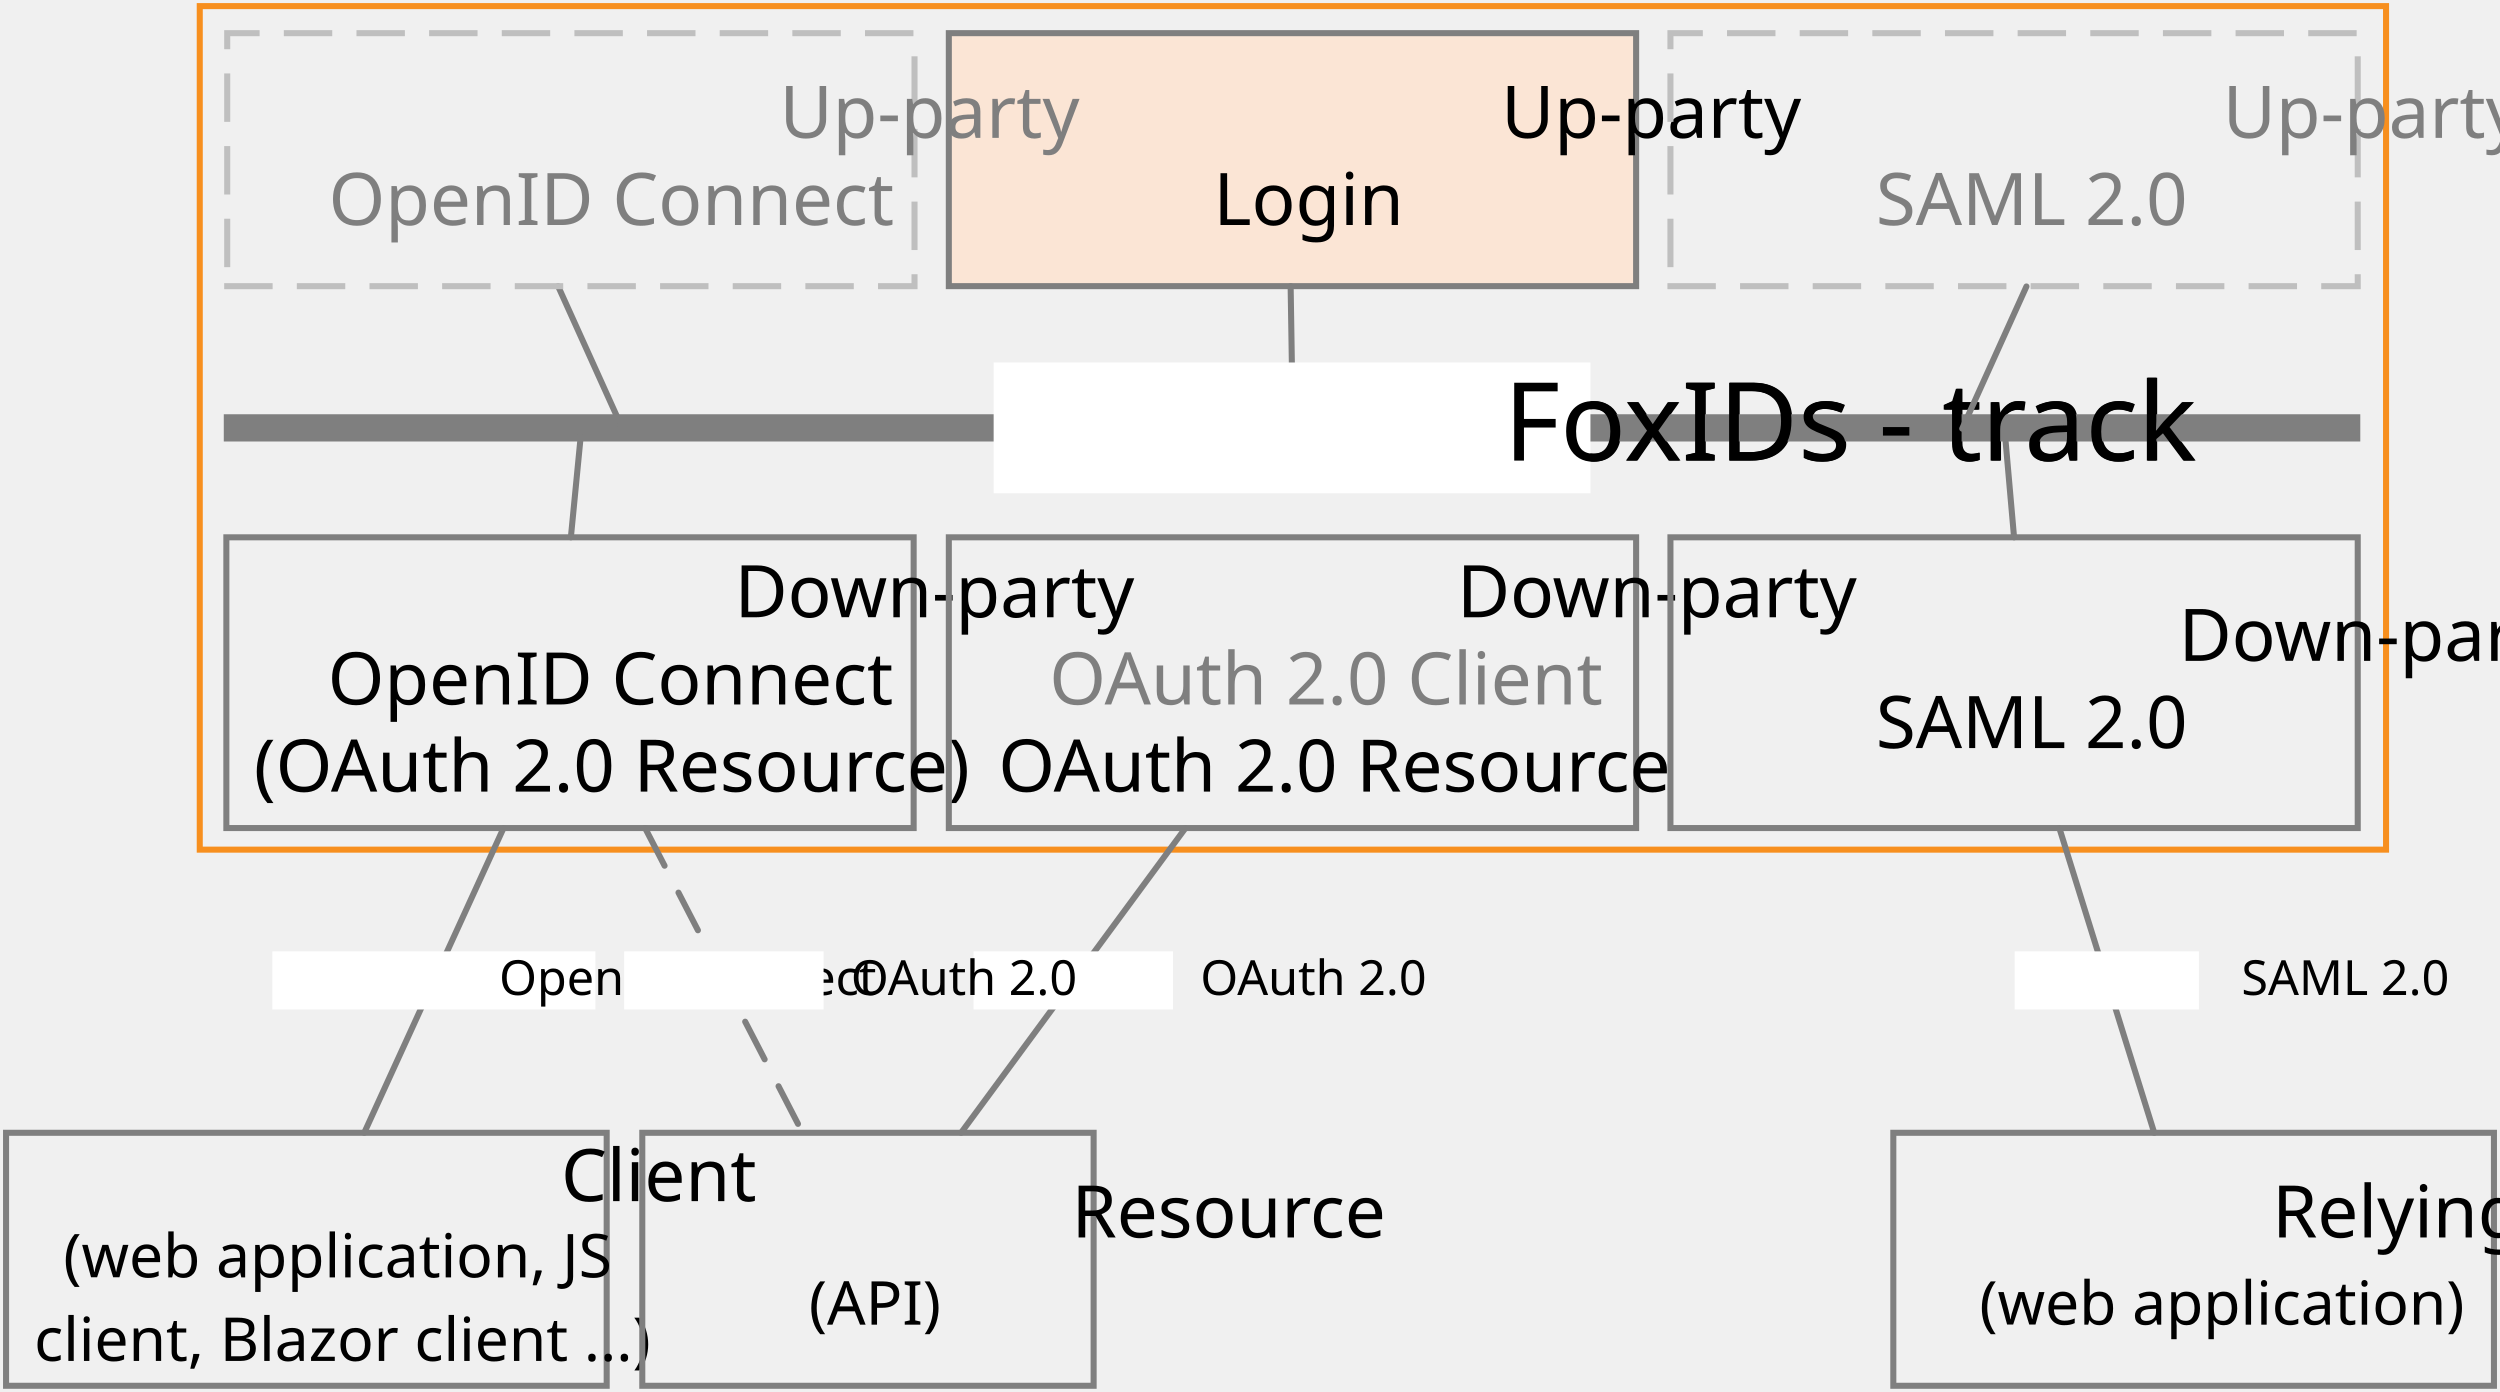
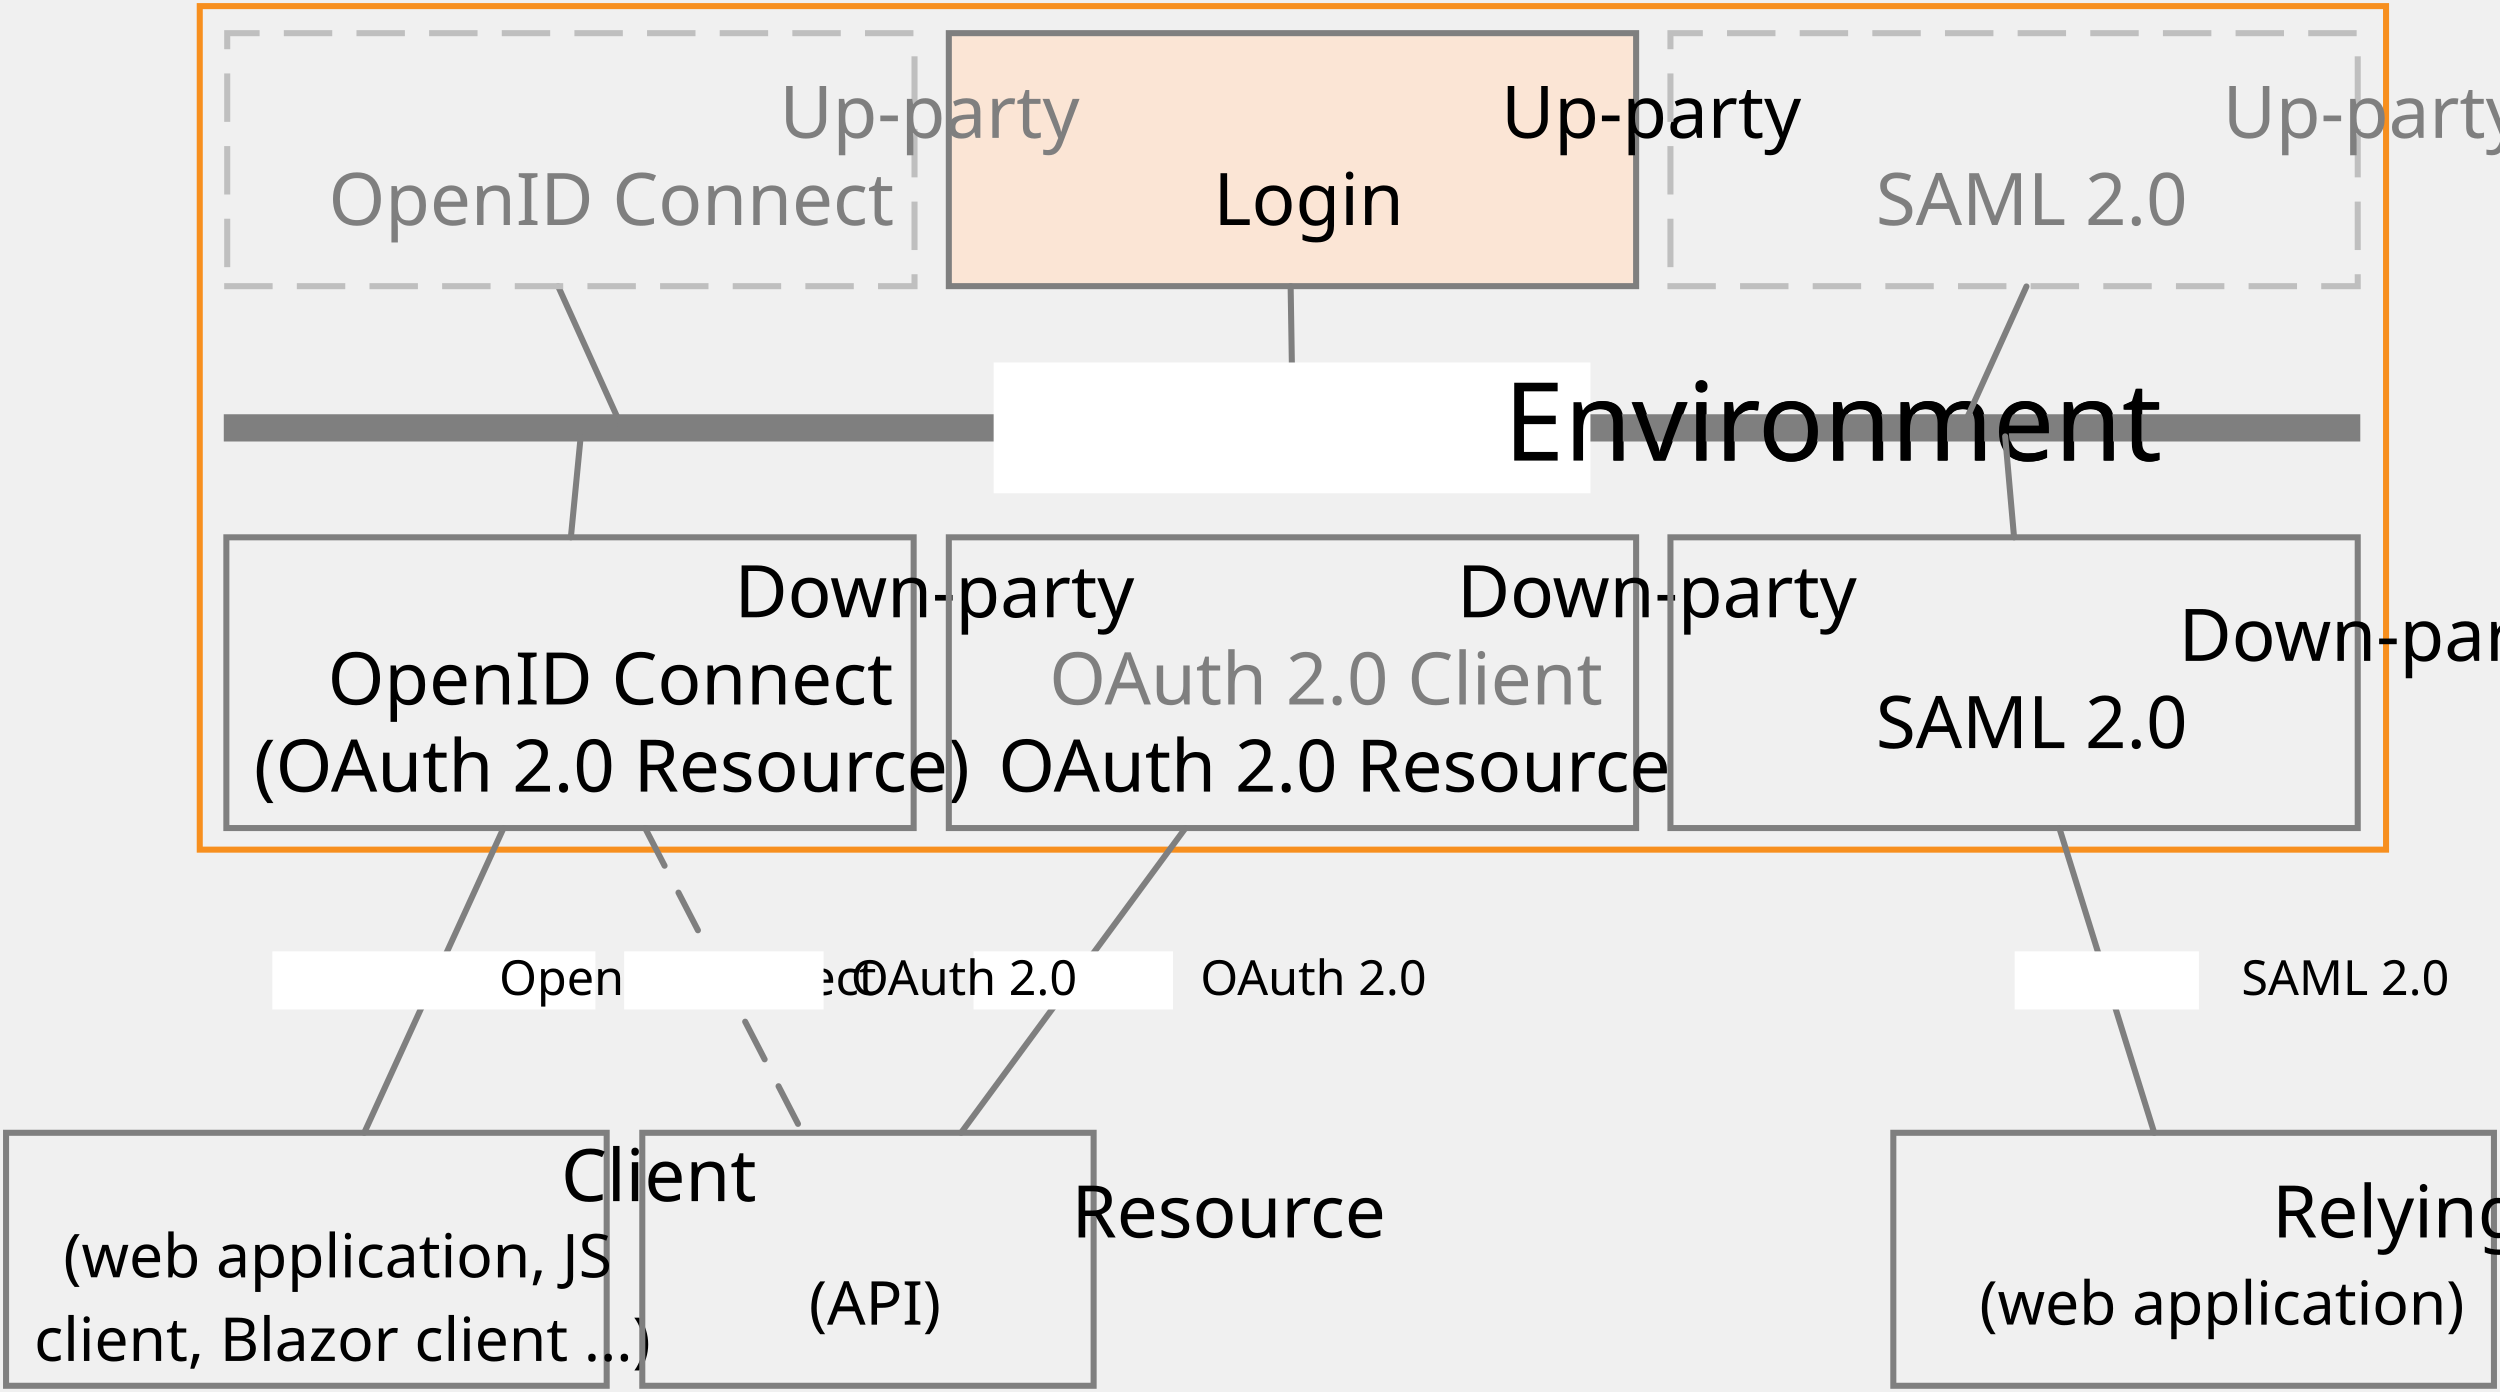
<svg xmlns="http://www.w3.org/2000/svg" xmlns:ns1="http://schemas.microsoft.com/visio/2003/SVGExtensions/" width="5.735in" height="3.193in" viewBox="0 0 412.953 229.897" xml:space="preserve" color-interpolation-filters="sRGB" class="st17">
  <ns1:documentProperties ns1:langID="1033" ns1:metric="true" ns1:viewMarkup="false" />
  <style type="text/css">
	
		.st1 {fill:none;stroke:#f78f1e;stroke-width:1}
		.st2 {fill:#000000;font-family:Calibri;font-size:1.5em}
		.st3 {fill:none;stroke:#7f7f7f;stroke-width:1}
		.st4 {fill:#000000;font-family:Calibri;font-size:1em}
		.st5 {font-size:1em}
		.st6 {fill:#7f7f7f;font-size:1em}
		.st7 {font-size:0.833em}
		.st8 {stroke:#7f7f7f;stroke-linecap:round;stroke-linejoin:round;stroke-width:1}
		.st9 {fill:#ffffff;stroke:none;stroke-linecap:butt;stroke-width:7.2}
		.st10 {fill:#000000;font-family:Calibri;font-size:0.667em}
		.st11 {fill:#fbe5d5;stroke:#7f7f7f;stroke-width:1}
		.st12 {stroke:#7f7f7f;stroke-dasharray:7,5;stroke-linecap:round;stroke-linejoin:round;stroke-width:1}
		.st13 {fill:#4672c4;stroke:#7f7f7f;stroke-width:0.25}
		.st14 {stroke:#7f7f7f;stroke-linecap:butt;stroke-width:4.5}
		.st15 {fill:none;stroke:#bfbfbf;stroke-dasharray:7,5;stroke-width:1}
		.st16 {fill:#7f7f7f;font-family:Calibri;font-size:1em}
		.st17 {fill:none;fill-rule:evenodd;font-size:12px;overflow:visible;stroke-linecap:square;stroke-miterlimit:3}
	
	</style>
  <g ns1:mID="0" ns1:index="1" ns1:groupContext="foregroundPage">
    <ns1:pageProperties ns1:drawingScale="0.0393701" ns1:pageScale="0.0393701" ns1:drawingUnits="24" ns1:shadowOffsetX="8.50394" ns1:shadowOffsetY="-8.50394" />
    <ns1:layer ns1:name="Connector" ns1:index="0" />
    <g id="shape21-1" ns1:mID="21" ns1:groupContext="shape" transform="translate(32.9961,-89.5608)">
      <ns1:userDefs>
        <ns1:ud ns1:nameU="visVersion" ns1:val="VT0(15):26" />
      </ns1:userDefs>
      <ns1:textBlock ns1:margins="rect(4,4,4,4)" ns1:tabSpace="42.5197" />
      <ns1:textRect cx="180.567" cy="160.229" width="361.14" height="139.336" />
      <rect x="0" y="90.561" width="361.134" height="139.336" class="st1" />
      <text x="131.28" y="165.63" class="st2" ns1:langID="1033">
        <ns1:paragraph ns1:horizAlign="1" />
-         <ns1:tabList />FoxIDs - track</text>
+         <ns1:tabList />Environment</text>
    </g>
    <g id="shape23-4" ns1:mID="23" ns1:groupContext="shape" transform="translate(37.3898,-93.126)">
      <ns1:userDefs>
        <ns1:ud ns1:nameU="visVersion" ns1:val="VT0(15):26" />
      </ns1:userDefs>
      <ns1:textBlock ns1:margins="rect(4,4,4,4)" ns1:tabSpace="42.5197" />
      <ns1:textRect cx="56.764" cy="205.884" width="113.53" height="48.025" />
      <rect x="0" y="181.871" width="113.528" height="48.025" class="st3" />
      <text x="27.79" y="195.08" class="st4" ns1:langID="1033">
        <ns1:paragraph ns1:horizAlign="1" />
        <ns1:tabList />Down-party <ns1:newlineChar />
        <tspan x="16.74" dy="1.2em" class="st5">OpenID Connect<ns1:newlineChar />
        </tspan>
        <tspan x="4.54" dy="1.2em" class="st5">(OAuth 2.0 Resource)</tspan>
      </text>
    </g>
    <g id="shape24-9" ns1:mID="24" ns1:groupContext="shape" transform="translate(156.728,-93.126)">
      <ns1:userDefs>
        <ns1:ud ns1:nameU="visVersion" ns1:val="VT0(15):26" />
      </ns1:userDefs>
      <ns1:textBlock ns1:margins="rect(4,4,4,4)" ns1:tabSpace="42.5197" />
      <ns1:textRect cx="56.764" cy="205.884" width="113.53" height="48.025" />
      <rect x="0" y="181.871" width="113.528" height="48.025" class="st3" />
      <text x="27.79" y="195.08" class="st4" ns1:langID="1033">
        <ns1:paragraph ns1:horizAlign="1" />
        <ns1:tabList />Down-party <ns1:newlineChar />
        <tspan x="16.59" dy="1.2em" class="st6">OAuth 2.0 Client<ns1:newlineChar />
        </tspan>
        <tspan x="8.17" dy="1.2em" class="st5">OAuth 2.0 Resource</tspan>
      </text>
    </g>
    <g id="shape27-14" ns1:mID="27" ns1:groupContext="shape" transform="translate(1,-1)">
      <ns1:userDefs>
        <ns1:ud ns1:nameU="visVersion" ns1:val="VT0(15):26" />
      </ns1:userDefs>
      <ns1:textBlock ns1:margins="rect(4,4,4,4)" ns1:tabSpace="42.5197" />
      <ns1:textRect cx="49.606" cy="209.002" width="99.22" height="41.789" />
      <rect x="0" y="188.107" width="99.213" height="41.789" class="st3" />
      <text x="35.51" y="199.4" class="st4" ns1:langID="1033">
        <ns1:paragraph ns1:horizAlign="1" />
        <ns1:tabList />Client <ns1:newlineChar />
        <tspan x="9.46" dy="1.26em" class="st7">(web application, JS </tspan>
        <tspan x="4.65" dy="1.38em" class="st7">client, Blazor client ...)</tspan>
      </text>
    </g>
    <g id="shape28-19" ns1:mID="28" ns1:groupContext="shape" ns1:layerMember="0" transform="translate(83.1745,-93.126)">
      <ns1:textBlock ns1:margins="rect(4,4,4,4)" ns1:tabSpace="42.5197" />
      <ns1:textRect cx="-11.507" cy="255.065" width="63.18" height="17.604" />
      <path d="M0 229.9 L-23.01 280.23" class="st8" />
      <rect ns1:rectContext="textBkgnd" x="-38.189" y="250.265" width="53.363" height="9.6" class="st9" />
      <text x="-38.19" y="257.47" class="st10" ns1:langID="1033">
        <ns1:paragraph ns1:horizAlign="1" />
        <ns1:tabList />OpenID Connect</text>
    </g>
    <g id="shape29-24" ns1:mID="29" ns1:groupContext="shape" ns1:layerMember="0" transform="translate(195.813,-93.126)">
      <ns1:textBlock ns1:margins="rect(4,4,4,4)" ns1:tabSpace="42.5197" />
      <ns1:textRect cx="-18.53" cy="255.065" width="42.77" height="17.604" />
      <path d="M0 229.9 L-37.06 280.23" class="st8" />
      <rect ns1:rectContext="textBkgnd" x="-35.004" y="250.265" width="32.949" height="9.6" class="st9" />
      <text x="-35" y="257.47" class="st10" ns1:langID="1033">
        <ns1:paragraph ns1:horizAlign="1" />
        <ns1:tabList />OAuth 2.0</text>
    </g>
    <g id="shape30-29" ns1:mID="30" ns1:groupContext="shape" transform="translate(106.095,-1)">
      <ns1:userDefs>
        <ns1:ud ns1:nameU="visVersion" ns1:val="VT0(15):26" />
      </ns1:userDefs>
      <ns1:textBlock ns1:margins="rect(4,4,4,4)" ns1:tabSpace="42.5197" />
      <ns1:textRect cx="37.276" cy="209.002" width="74.56" height="41.789" />
      <rect x="0" y="188.107" width="74.551" height="41.789" class="st3" />
      <text x="14.75" y="205.4" class="st4" ns1:langID="1033">
        <ns1:paragraph ns1:horizAlign="1" />
        <ns1:tabList />Resource <ns1:newlineChar />
        <tspan x="27.51" dy="1.44em" class="st7">(API)</tspan>
      </text>
    </g>
    <g id="shape33-33" ns1:mID="33" ns1:groupContext="shape" transform="translate(156.728,-182.639)">
      <ns1:userDefs>
        <ns1:ud ns1:nameU="visVersion" ns1:val="VT0(15):26" />
      </ns1:userDefs>
      <ns1:textBlock ns1:margins="rect(4,4,4,4)" ns1:tabSpace="42.5197" />
      <ns1:textRect cx="56.764" cy="209.002" width="113.53" height="41.789" />
      <rect x="0" y="188.107" width="113.528" height="41.789" class="st11" />
      <text x="35.08" y="205.4" class="st4" ns1:langID="1033">
        <ns1:paragraph ns1:horizAlign="1" />
        <ns1:tabList />Up-party <ns1:newlineChar />
        <tspan x="43.72" dy="1.2em" class="st5">Login</tspan>
      </text>
    </g>
    <g id="shape35-37" ns1:mID="35" ns1:groupContext="shape" ns1:layerMember="0" transform="translate(106.562,-93.126)">
      <ns1:textBlock ns1:margins="rect(4,4,4,4)" ns1:tabSpace="42.5197" />
      <ns1:textRect cx="13.006" cy="255.065" width="42.77" height="17.604" />
      <path d="M0 229.9 L26.01 280.23" class="st12" />
      <rect ns1:rectContext="textBkgnd" x="-3.469" y="250.265" width="32.949" height="9.6" class="st9" />
      <text x="-3.47" y="257.47" class="st10" ns1:langID="1033">
        <ns1:paragraph ns1:horizAlign="1" />
        <ns1:tabList />OAuth 2.0</text>
    </g>
    <g id="shape36-42" ns1:mID="36" ns1:groupContext="shape" transform="translate(275.925,-93.126)">
      <ns1:userDefs>
        <ns1:ud ns1:nameU="visVersion" ns1:val="VT0(15):26" />
      </ns1:userDefs>
      <ns1:textBlock ns1:margins="rect(4,4,4,4)" ns1:tabSpace="42.5197" />
      <ns1:textRect cx="56.764" cy="205.884" width="113.53" height="48.025" />
      <rect x="0" y="181.871" width="113.528" height="48.025" class="st3" />
      <text x="27.79" y="202.28" class="st4" ns1:langID="1033">
        <ns1:paragraph ns1:horizAlign="1" />
        <ns1:tabList />Down-party <ns1:newlineChar />
        <tspan x="33.93" dy="1.2em" class="st5">SAML 2.0</tspan>
      </text>
    </g>
    <g id="shape37-46" ns1:mID="37" ns1:groupContext="shape" transform="translate(312.74,-1)">
      <ns1:userDefs>
        <ns1:ud ns1:nameU="visVersion" ns1:val="VT0(15):26" />
      </ns1:userDefs>
      <ns1:textBlock ns1:margins="rect(4,4,4,4)" ns1:tabSpace="42.5197" />
      <ns1:textRect cx="49.606" cy="209.002" width="99.22" height="41.789" />
      <rect x="0" y="188.107" width="99.213" height="41.789" class="st3" />
      <text x="6.42" y="205.4" class="st4" ns1:langID="1033">
        <ns1:paragraph ns1:horizAlign="1" />
        <ns1:tabList />Relying Party (RP)<ns1:newlineChar />
        <tspan x="14.22" dy="1.44em" class="st7">(web application)</tspan>
      </text>
    </g>
    <g id="shape38-50" ns1:mID="38" ns1:groupContext="shape" ns1:layerMember="0" transform="translate(340.166,-93.126)">
      <ns1:textBlock ns1:margins="rect(4,4,4,4)" ns1:tabSpace="42.5197" />
      <ns1:textRect cx="7.837" cy="255.065" width="40.26" height="17.604" />
      <path d="M0 229.9 L15.67 280.23" class="st8" />
      <rect ns1:rectContext="textBkgnd" x="-7.386" y="250.265" width="30.445" height="9.6" class="st9" />
      <text x="-7.39" y="257.47" class="st10" ns1:langID="1033">
        <ns1:paragraph ns1:horizAlign="1" />
        <ns1:tabList />SAML 2.0</text>
    </g>
    <g id="shape39-55" ns1:mID="39" ns1:groupContext="shape" transform="translate(345.161,-157.825) scale(-1,1)">
      <ns1:userDefs>
        <ns1:ud ns1:nameU="visVersion" ns1:val="VT0(15):26" />
      </ns1:userDefs>
      <rect x="0" y="227.345" width="42.094" height="2.551" class="st13" />
    </g>
    <g id="shape40-57" ns1:mID="40" ns1:groupContext="shape" ns1:layerMember="0" transform="translate(206.289,-182.639)">
      <path d="M6.9 229.9 L7.27 253.31" class="st8" />
    </g>
    <g id="shape41-60" ns1:mID="41" ns1:groupContext="shape" transform="translate(81.752,-157.876)">
      <ns1:userDefs>
        <ns1:ud ns1:nameU="visVersion" ns1:val="VT0(15):26" />
      </ns1:userDefs>
      <rect x="0" y="227.345" width="42.094" height="2.551" class="st13" />
    </g>
    <g id="shape42-62" ns1:mID="42" ns1:groupContext="shape" ns1:layerMember="0" transform="translate(36.9646,-152.142)">
      <ns1:textBlock ns1:margins="rect(4,4,4,4)" ns1:tabSpace="42.5197" />
      <ns1:textRect cx="176.457" cy="222.81" width="108.4" height="29.604" />
      <path d="M0 222.81 L352.91 222.81" class="st14" />
      <rect ns1:rectContext="textBkgnd" x="127.168" y="212.01" width="98.578" height="21.6" class="st9" />
      <text x="127.17" y="228.21" class="st2" ns1:langID="1033">
        <ns1:paragraph ns1:horizAlign="1" />
-         <ns1:tabList />FoxIDs - track</text>
+         <ns1:tabList />Environment</text>
    </g>
    <g id="shape43-67" ns1:mID="43" ns1:groupContext="shape" ns1:layerMember="0" transform="translate(102.197,-157.876)">
      <path d="M-6.27 229.9 L-7.9 246.62" class="st8" />
    </g>
    <g id="shape44-70" ns1:mID="44" ns1:groupContext="shape" ns1:layerMember="0" transform="translate(90.4048,-182.639)">
      <path d="M1.78 229.9 L12.39 253.38" class="st8" />
    </g>
    <g id="shape45-73" ns1:mID="45" ns1:groupContext="shape" ns1:layerMember="0" transform="translate(324.866,-157.825)">
      <path d="M6.35 229.9 L7.82 246.57" class="st8" />
    </g>
    <g id="shape46-76" ns1:mID="46" ns1:groupContext="shape" ns1:layerMember="0" transform="translate(336.509,-182.588)">
      <path d="M-1.78 229.9 L-12.39 253.38" class="st8" />
    </g>
    <g id="shape22-79" ns1:mID="22" ns1:groupContext="shape" transform="translate(37.5314,-182.639)">
      <ns1:userDefs>
        <ns1:ud ns1:nameU="visVersion" ns1:val="VT0(15):26" />
      </ns1:userDefs>
      <ns1:textBlock ns1:margins="rect(4,4,4,4)" ns1:tabSpace="42.5197" />
      <ns1:textRect cx="56.764" cy="209.002" width="113.53" height="41.789" />
      <path d="M0 229.9 L113.53 229.9 L113.53 188.11 L0 188.11 L0 229.9 Z" class="st15" />
      <text x="35.08" y="205.4" class="st16" ns1:langID="1033">
        <ns1:paragraph ns1:horizAlign="1" />
        <ns1:tabList />Up-party <ns1:newlineChar />
        <tspan x="16.74" dy="1.2em" class="st5">OpenID Connect</tspan>
      </text>
    </g>
    <g id="shape34-83" ns1:mID="34" ns1:groupContext="shape" transform="translate(275.925,-182.639)">
      <ns1:userDefs>
        <ns1:ud ns1:nameU="visVersion" ns1:val="VT0(15):26" />
      </ns1:userDefs>
      <ns1:textBlock ns1:margins="rect(4,4,4,4)" ns1:tabSpace="42.5197" />
      <ns1:textRect cx="56.764" cy="209.002" width="113.53" height="41.789" />
      <path d="M0 229.9 L113.53 229.9 L113.53 188.11 L0 188.11 L0 229.9 Z" class="st15" />
      <text x="35.08" y="205.4" class="st16" ns1:langID="1033">
        <ns1:paragraph ns1:horizAlign="1" />
        <ns1:tabList />Up-party <ns1:newlineChar />
        <tspan x="33.93" dy="1.2em" class="st5">SAML 2.0</tspan>
      </text>
    </g>
  </g>
</svg>
